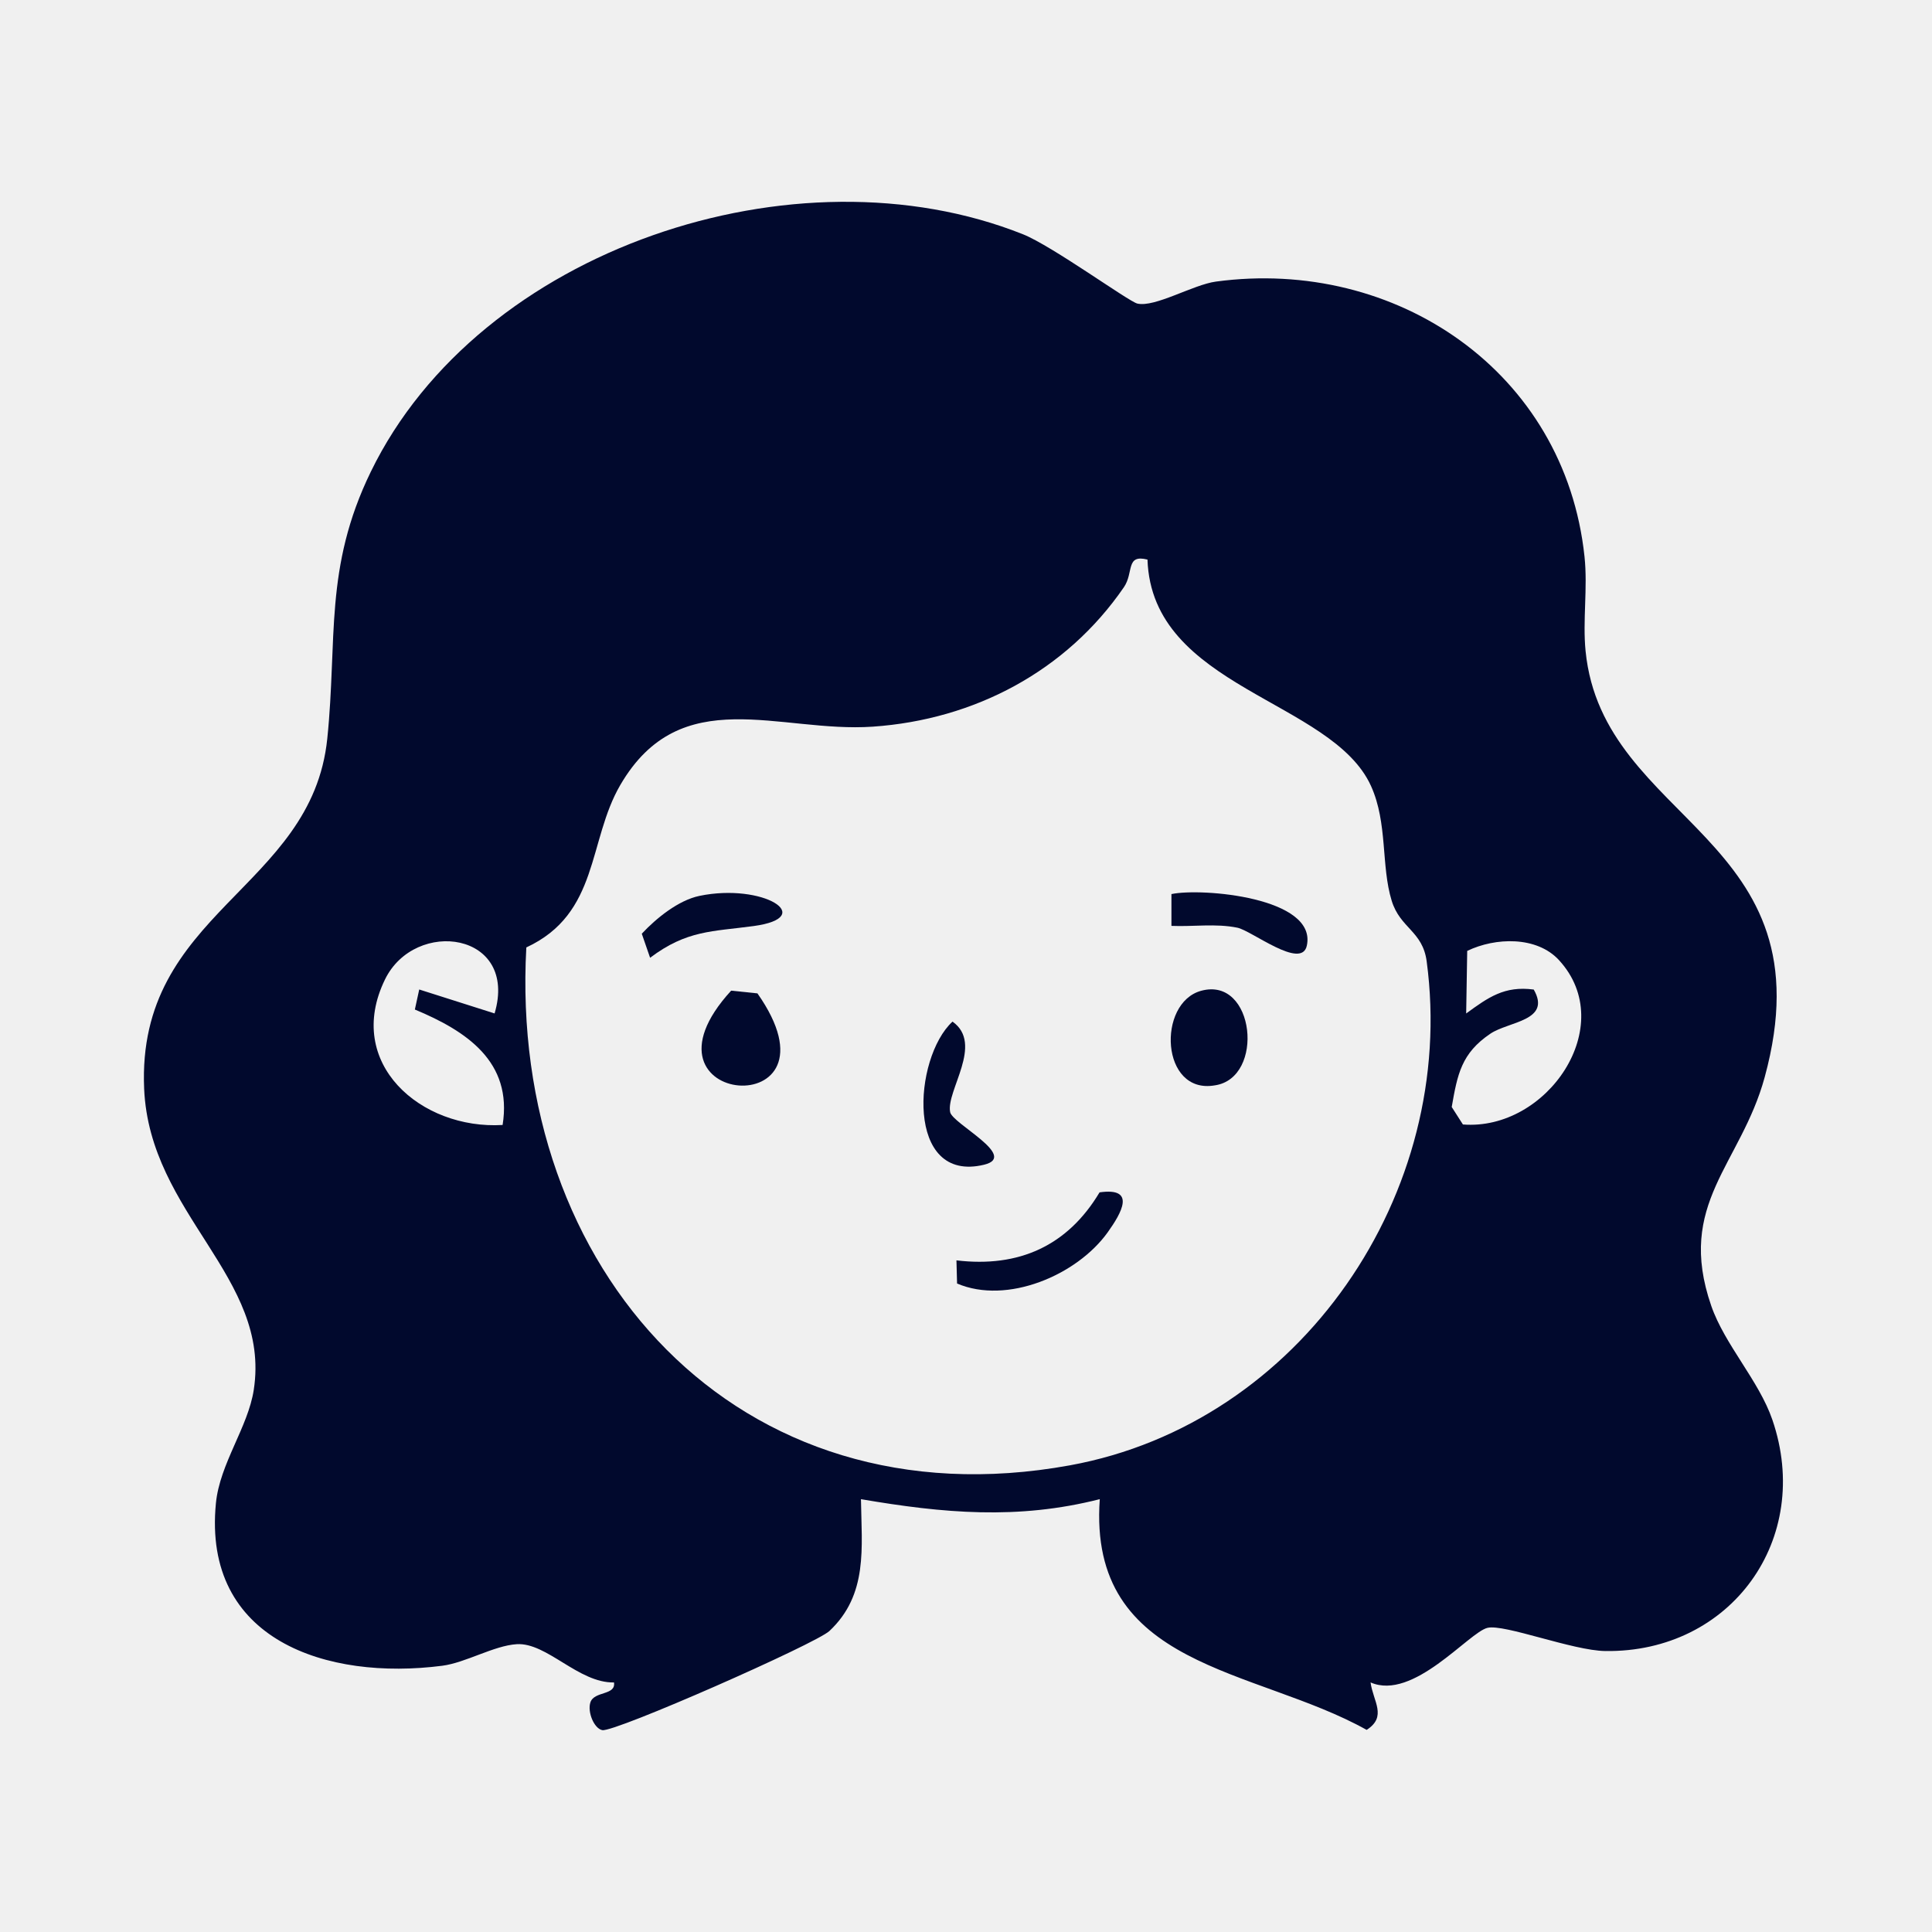
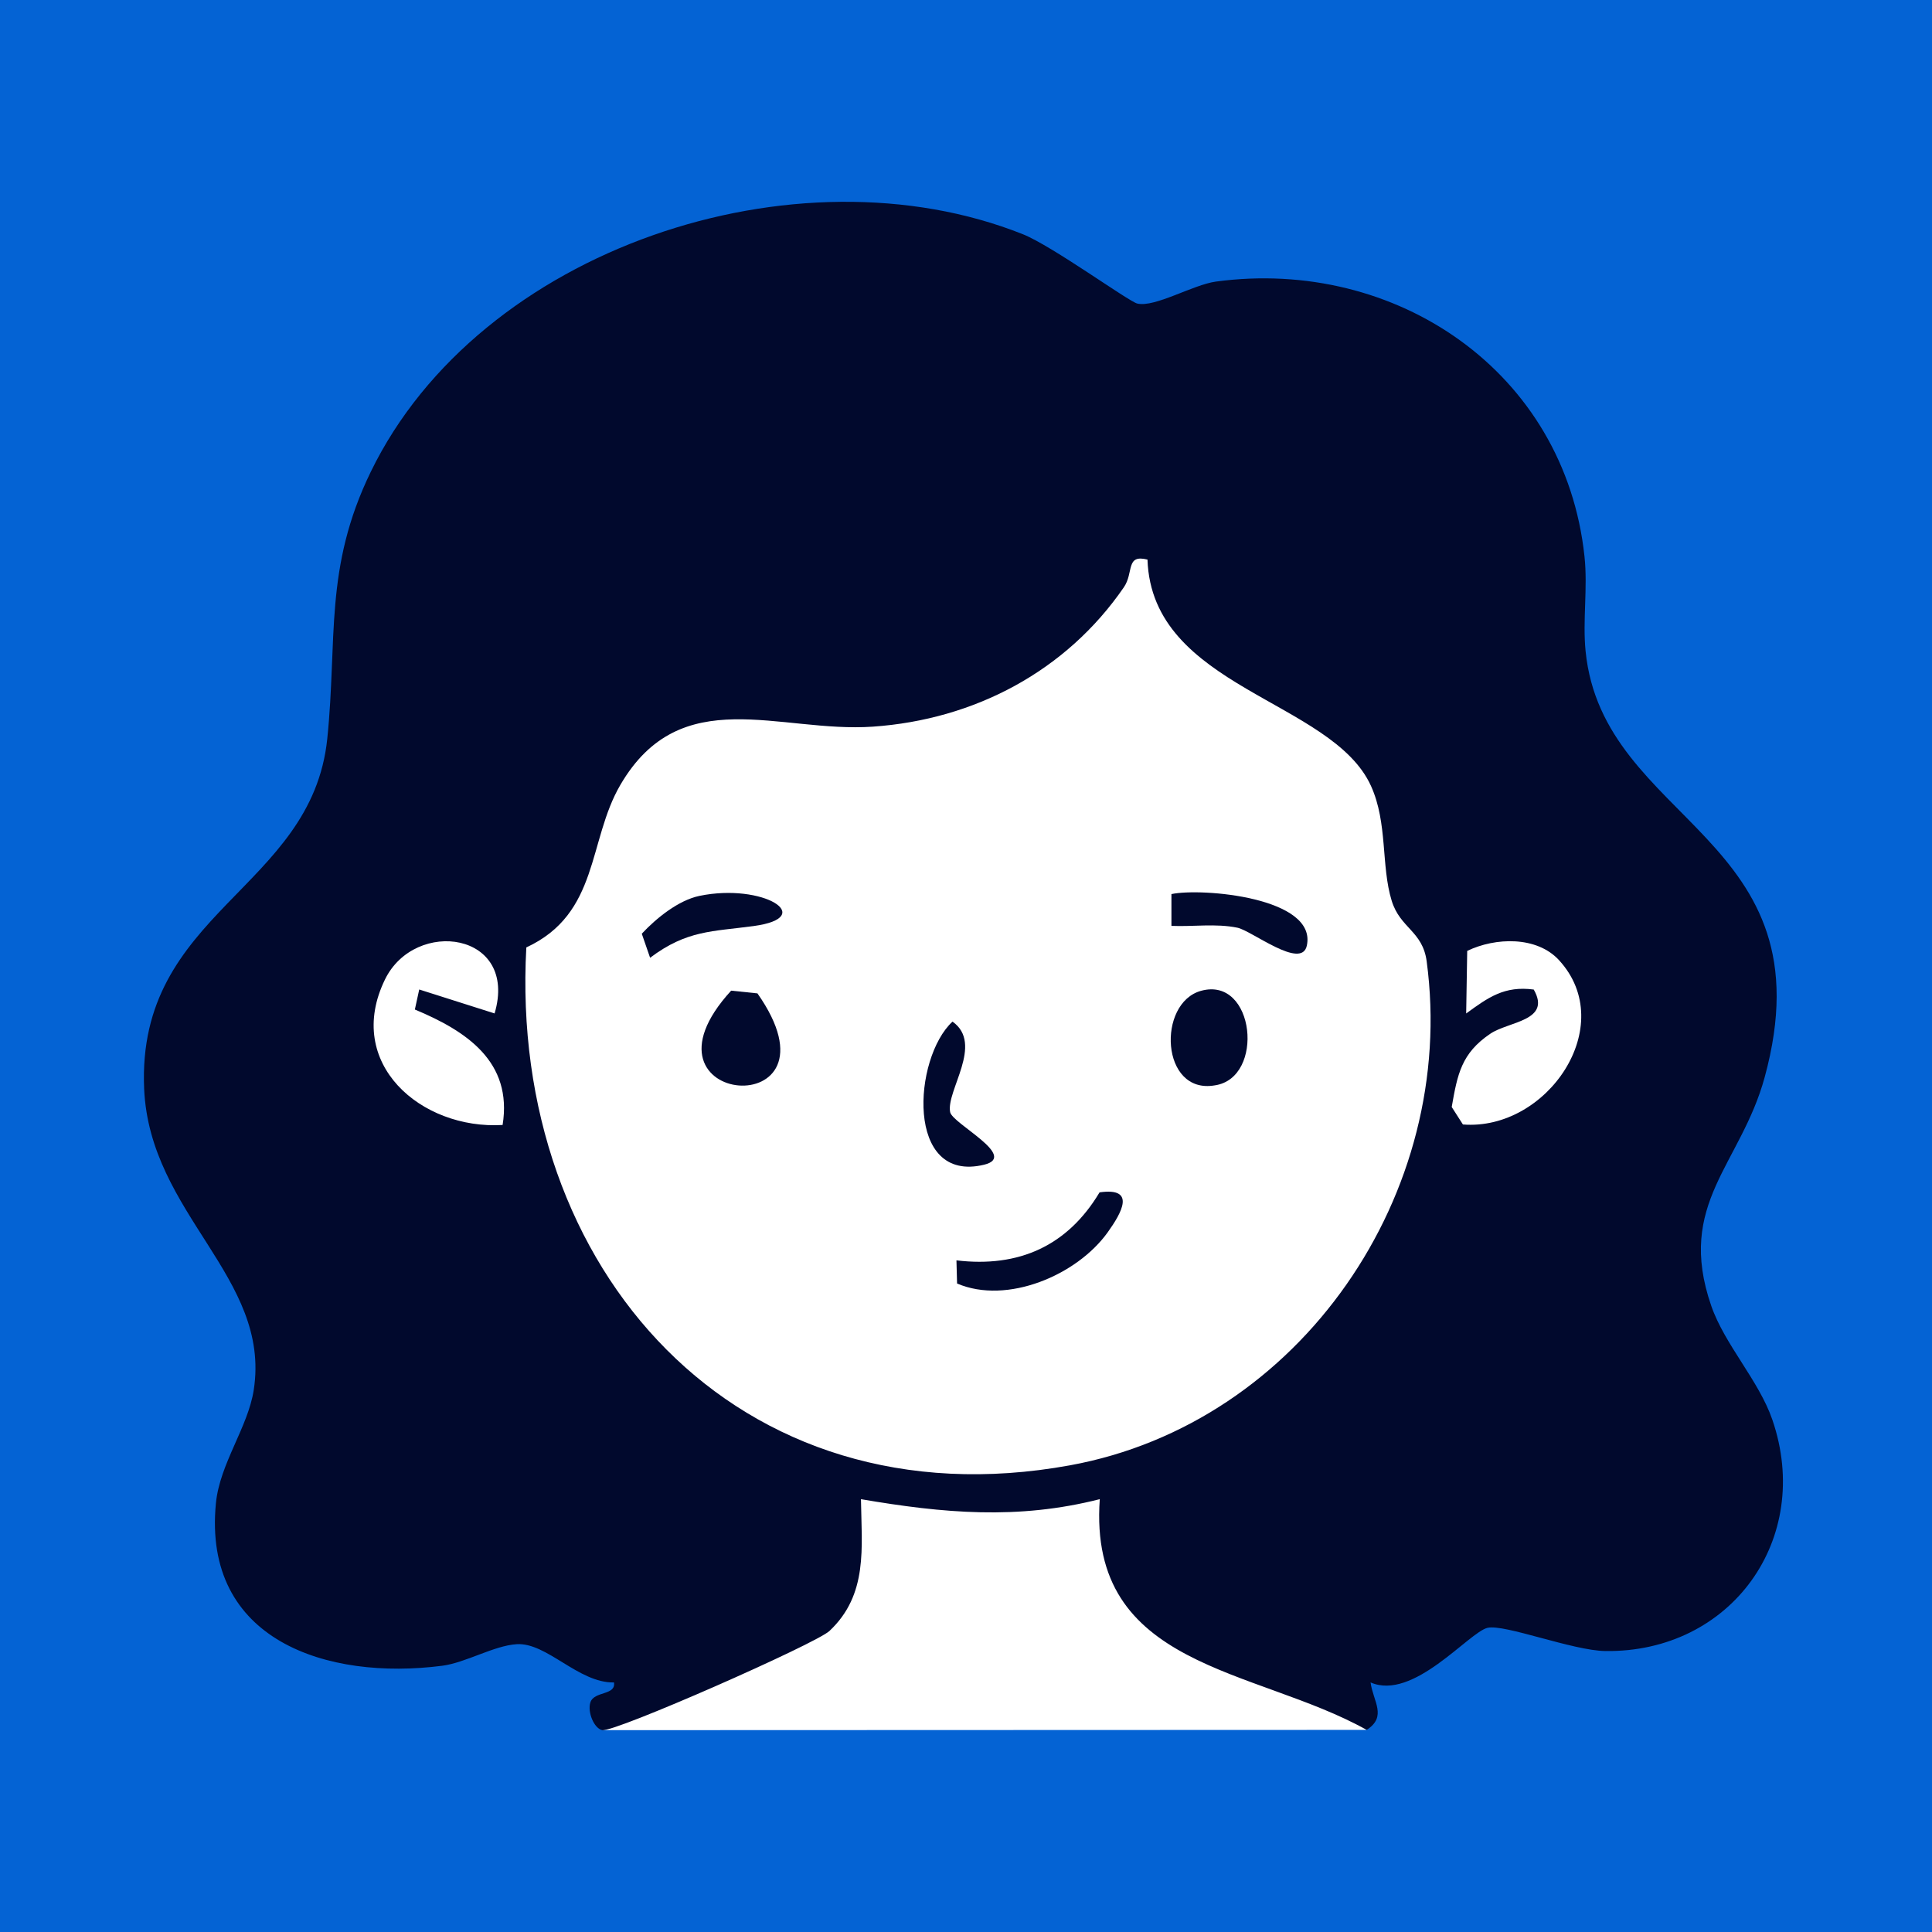
<svg xmlns="http://www.w3.org/2000/svg" id="Layer_1" data-name="Layer 1" viewBox="0 0 1080 1080">
  <defs>
    <style>
      .cls-1 {
+         fill: #0463d4;
+       }
+ 
+       .cls-2 {
+         fill: #fff;
+       }
+ 
+       .cls-3 {
        fill: #01092d;
      }
    </style>
  </defs>
-   <path class="cls-1" d="M766.15,940.47c1.41,10.59,9.43,19.08-2.18,26.55-62.28-34.85-155.92-34.2-149.19-128.98-45.87,11.66-87.48,7.87-133.5.01.38,27.09,4.07,53.29-17.61,73.67-7.62,7.16-120.18,56.79-126.99,55.44-4.62-.92-8.37-10.15-6.66-15.48,2.09-6.5,14.33-3.78,13.21-11.18-19.83.4-37.55-22.46-54.39-21.39-12.79.81-28.49,10.36-41.65,12.06-64.32,8.31-134.04-14.16-126.49-90.9,2.18-22.13,17.95-42.42,21.16-63.35,9.7-63.06-58.21-97.99-61.28-168.28-4.32-99.12,93.67-111.24,102.37-195.72,5.73-55.65-1.88-95.36,24.35-149.25,60.7-124.76,237.79-183.27,364.55-132.71,16.3,6.5,59.07,37.58,63.9,38.73,9.79,2.32,31.24-10.57,43.95-12.28,100.56-13.59,195.11,50.32,206.05,153.73,1.86,17.6-1.11,35.66.6,52.81,9.66,96.76,137.04,102.95,100.12,238.22-13.36,48.94-49.67,70.57-29.88,127.77,7.53,21.77,26.67,41.83,34.18,63.74,22.84,66.63-23.15,130.25-93.42,129.26-18.24-.26-56.43-15.21-65.83-12.97-10.46,2.5-41.54,41.01-65.4,30.5ZM641.46,312.81c-12.37-3.1-7.53,7.22-13.23,15.5-32.18,46.83-83.45,73.98-140.36,77.9-52.18,3.6-107.29-25.37-141.08,32.54-18.27,31.31-11.67,71.89-52.57,90.87-9.94,179.68,117.73,323.43,303.86,289.51,129.04-23.52,216.8-152.22,199.44-281.76-2.27-16.96-14.81-18.4-19.56-33.86-6.03-19.61-2.14-43.32-11.55-64.12-21.84-48.26-122.52-54.63-124.96-126.58ZM276.48,566.52c13.44-45.54-44.44-53.49-61.27-18.99-22.91,46.94,20.18,84.04,65.75,81.34,5.68-35.4-20.26-52.55-49.05-64.54l2.44-11.2,42.14,13.39ZM871.55,536.78c-12.48-13.61-35.66-12.8-51.37-5.22l-.58,34.98c12.32-8.96,21.36-15.57,37.77-13.38,10.04,17.59-13.98,17.74-24.27,24.7-16.17,10.93-18.37,22.6-21.58,40.96l6.26,9.77c47,3.71,87.34-55.17,53.76-91.81Z" />
-   <path class="cls-1" d="M408.72,553.78l14.69,1.52c51.83,73.78-74.72,64.02-14.69-1.52Z" />
-   <path class="cls-1" d="M671.43,553.86c30.13-8.25,35.78,48.76,7.68,52.86-30.35,5.28-32.44-46.08-7.68-52.86Z" />
-   <path class="cls-1" d="M535.01,717.49l-.35-12.94c34.96,4.19,62.14-8.16,80-38.01,20.69-2.97,12.24,11.59,4.53,22.36-17.14,23.92-56.2,40.56-84.18,28.59Z" />
-   <path class="cls-1" d="M532.45,571.08c17.7,12.52-3.68,38.65-1.31,50.61,1.29,6.51,38.4,24.69,18.99,29.39-44.24,10.7-39.67-59.72-17.68-79.99Z" />
-   <path class="cls-1" d="M654.84,517.56v-17.76c16.81-3.58,81.54,1.8,75.68,28.84-2.97,13.71-30.82-8.42-38.82-10.05-12.15-2.48-24.66-.48-36.86-1.02Z" />
-   <path class="cls-1" d="M391.03,500.8c35.55-7.35,66.18,12,30.24,16.87-23.15,3.14-37.31,2.25-57.86,17.73l-4.65-13.45c8.14-8.7,20.48-18.71,32.27-21.15Z" />
+   <rect class="cls-1" x="-19.64" y="-29.71" width="1114.56" height="1139.67" />
+   <g>
+     <polygon class="cls-2" points="336.69 967.17 763.97 967.02 754.28 948.68 692.87 927.08 637.64 893.96 621.8 852.2 621.8 824.12 660.68 809 730.9 765.8 763.97 718.01 799.72 643.8 836.36 636.47 883.93 611.63 892.52 577.45 883.93 533.09 847.73 513.07 806.12 526.16 785.96 503.63 778.76 435.53 751.4 406.71 675.92 362.36 654.44 325.16 643.4 294.92 614.61 305 614.61 325.16 581.14 362.36 534.66 385.74 463.4 395.37 381.32 393.73 346.76 410.15 329.48 450.32 315.08 494.61 281.74 522.5 253.16 510.36 225.8 517.27 202.76 546.81 202.76 591.89 228.68 628.76 293.69 641.37 322.28 706.87 375.56 770.12 430.28 811.88 470.6 825.31 470.6 885.32 451.88 905.48 336.69 967.17" />
+     <path class="cls-3" d="M766.15,940.47c1.41,10.59,9.43,19.08-2.18,26.55-62.28-34.85-155.92-34.2-149.19-128.98-45.87,11.66-87.48,7.87-133.5.01.38,27.09,4.07,53.29-17.61,73.67-7.62,7.16-120.18,56.79-126.99,55.44-4.62-.92-8.37-10.15-6.66-15.48,2.09-6.5,14.33-3.78,13.21-11.18-19.83.4-37.55-22.46-54.39-21.39-12.79.81-28.49,10.36-41.65,12.06-64.32,8.31-134.04-14.16-126.49-90.9,2.18-22.13,17.95-42.42,21.16-63.35,9.7-63.06-58.21-97.99-61.28-168.28-4.32-99.12,93.67-111.24,102.37-195.72,5.73-55.65-1.88-95.36,24.35-149.25,60.7-124.76,237.79-183.27,364.55-132.71,16.3,6.5,59.07,37.58,63.9,38.73,9.79,2.32,31.24-10.57,43.95-12.28,100.56-13.59,195.11,50.32,206.05,153.73,1.86,17.6-1.11,35.66.6,52.81,9.66,96.76,137.04,102.95,100.12,238.22-13.36,48.94-49.67,70.57-29.88,127.77,7.53,21.77,26.67,41.83,34.18,63.74,22.84,66.63-23.15,130.25-93.42,129.26-18.24-.26-56.43-15.21-65.83-12.97-10.46,2.5-41.54,41.01-65.4,30.5ZM641.46,312.81c-12.37-3.1-7.53,7.22-13.23,15.5-32.18,46.83-83.45,73.98-140.36,77.9-52.18,3.6-107.29-25.37-141.08,32.54-18.27,31.31-11.67,71.89-52.57,90.87-9.94,179.68,117.73,323.43,303.86,289.51,129.04-23.52,216.8-152.22,199.44-281.76-2.27-16.96-14.81-18.4-19.56-33.86-6.03-19.61-2.14-43.32-11.55-64.12-21.84-48.26-122.52-54.63-124.96-126.58ZM276.48,566.52c13.44-45.54-44.44-53.49-61.27-18.99-22.91,46.94,20.18,84.04,65.75,81.34,5.68-35.4-20.26-52.55-49.05-64.54l2.44-11.2,42.14,13.39ZM871.55,536.78c-12.48-13.61-35.66-12.8-51.37-5.22l-.58,34.98c12.32-8.96,21.36-15.57,37.77-13.38,10.04,17.59-13.98,17.74-24.27,24.7-16.17,10.93-18.37,22.6-21.58,40.96l6.26,9.77c47,3.71,87.34-55.17,53.76-91.81Z" />
+     <path class="cls-3" d="M408.72,553.78l14.69,1.52c51.83,73.78-74.72,64.02-14.69-1.52Z" />
+     <path class="cls-3" d="M671.43,553.86c30.13-8.25,35.78,48.76,7.68,52.86-30.35,5.28-32.44-46.08-7.68-52.86Z" />
+     <path class="cls-3" d="M535.01,717.49l-.35-12.94c34.96,4.19,62.14-8.16,80-38.01,20.69-2.97,12.24,11.59,4.53,22.36-17.14,23.92-56.2,40.56-84.18,28.59Z" />
+     <path class="cls-3" d="M532.45,571.08c17.7,12.52-3.68,38.65-1.31,50.61,1.29,6.51,38.4,24.69,18.99,29.39-44.24,10.7-39.67-59.72-17.68-79.99Z" />
+     <path class="cls-3" d="M654.84,517.56v-17.76c16.81-3.58,81.54,1.8,75.68,28.84-2.97,13.71-30.82-8.42-38.82-10.05-12.15-2.48-24.66-.48-36.86-1.02Z" />
+     <path class="cls-3" d="M391.03,500.8c35.55-7.35,66.18,12,30.24,16.87-23.15,3.14-37.31,2.25-57.86,17.73l-4.65-13.45c8.14-8.7,20.48-18.71,32.27-21.15Z" />
+   </g>
</svg>
